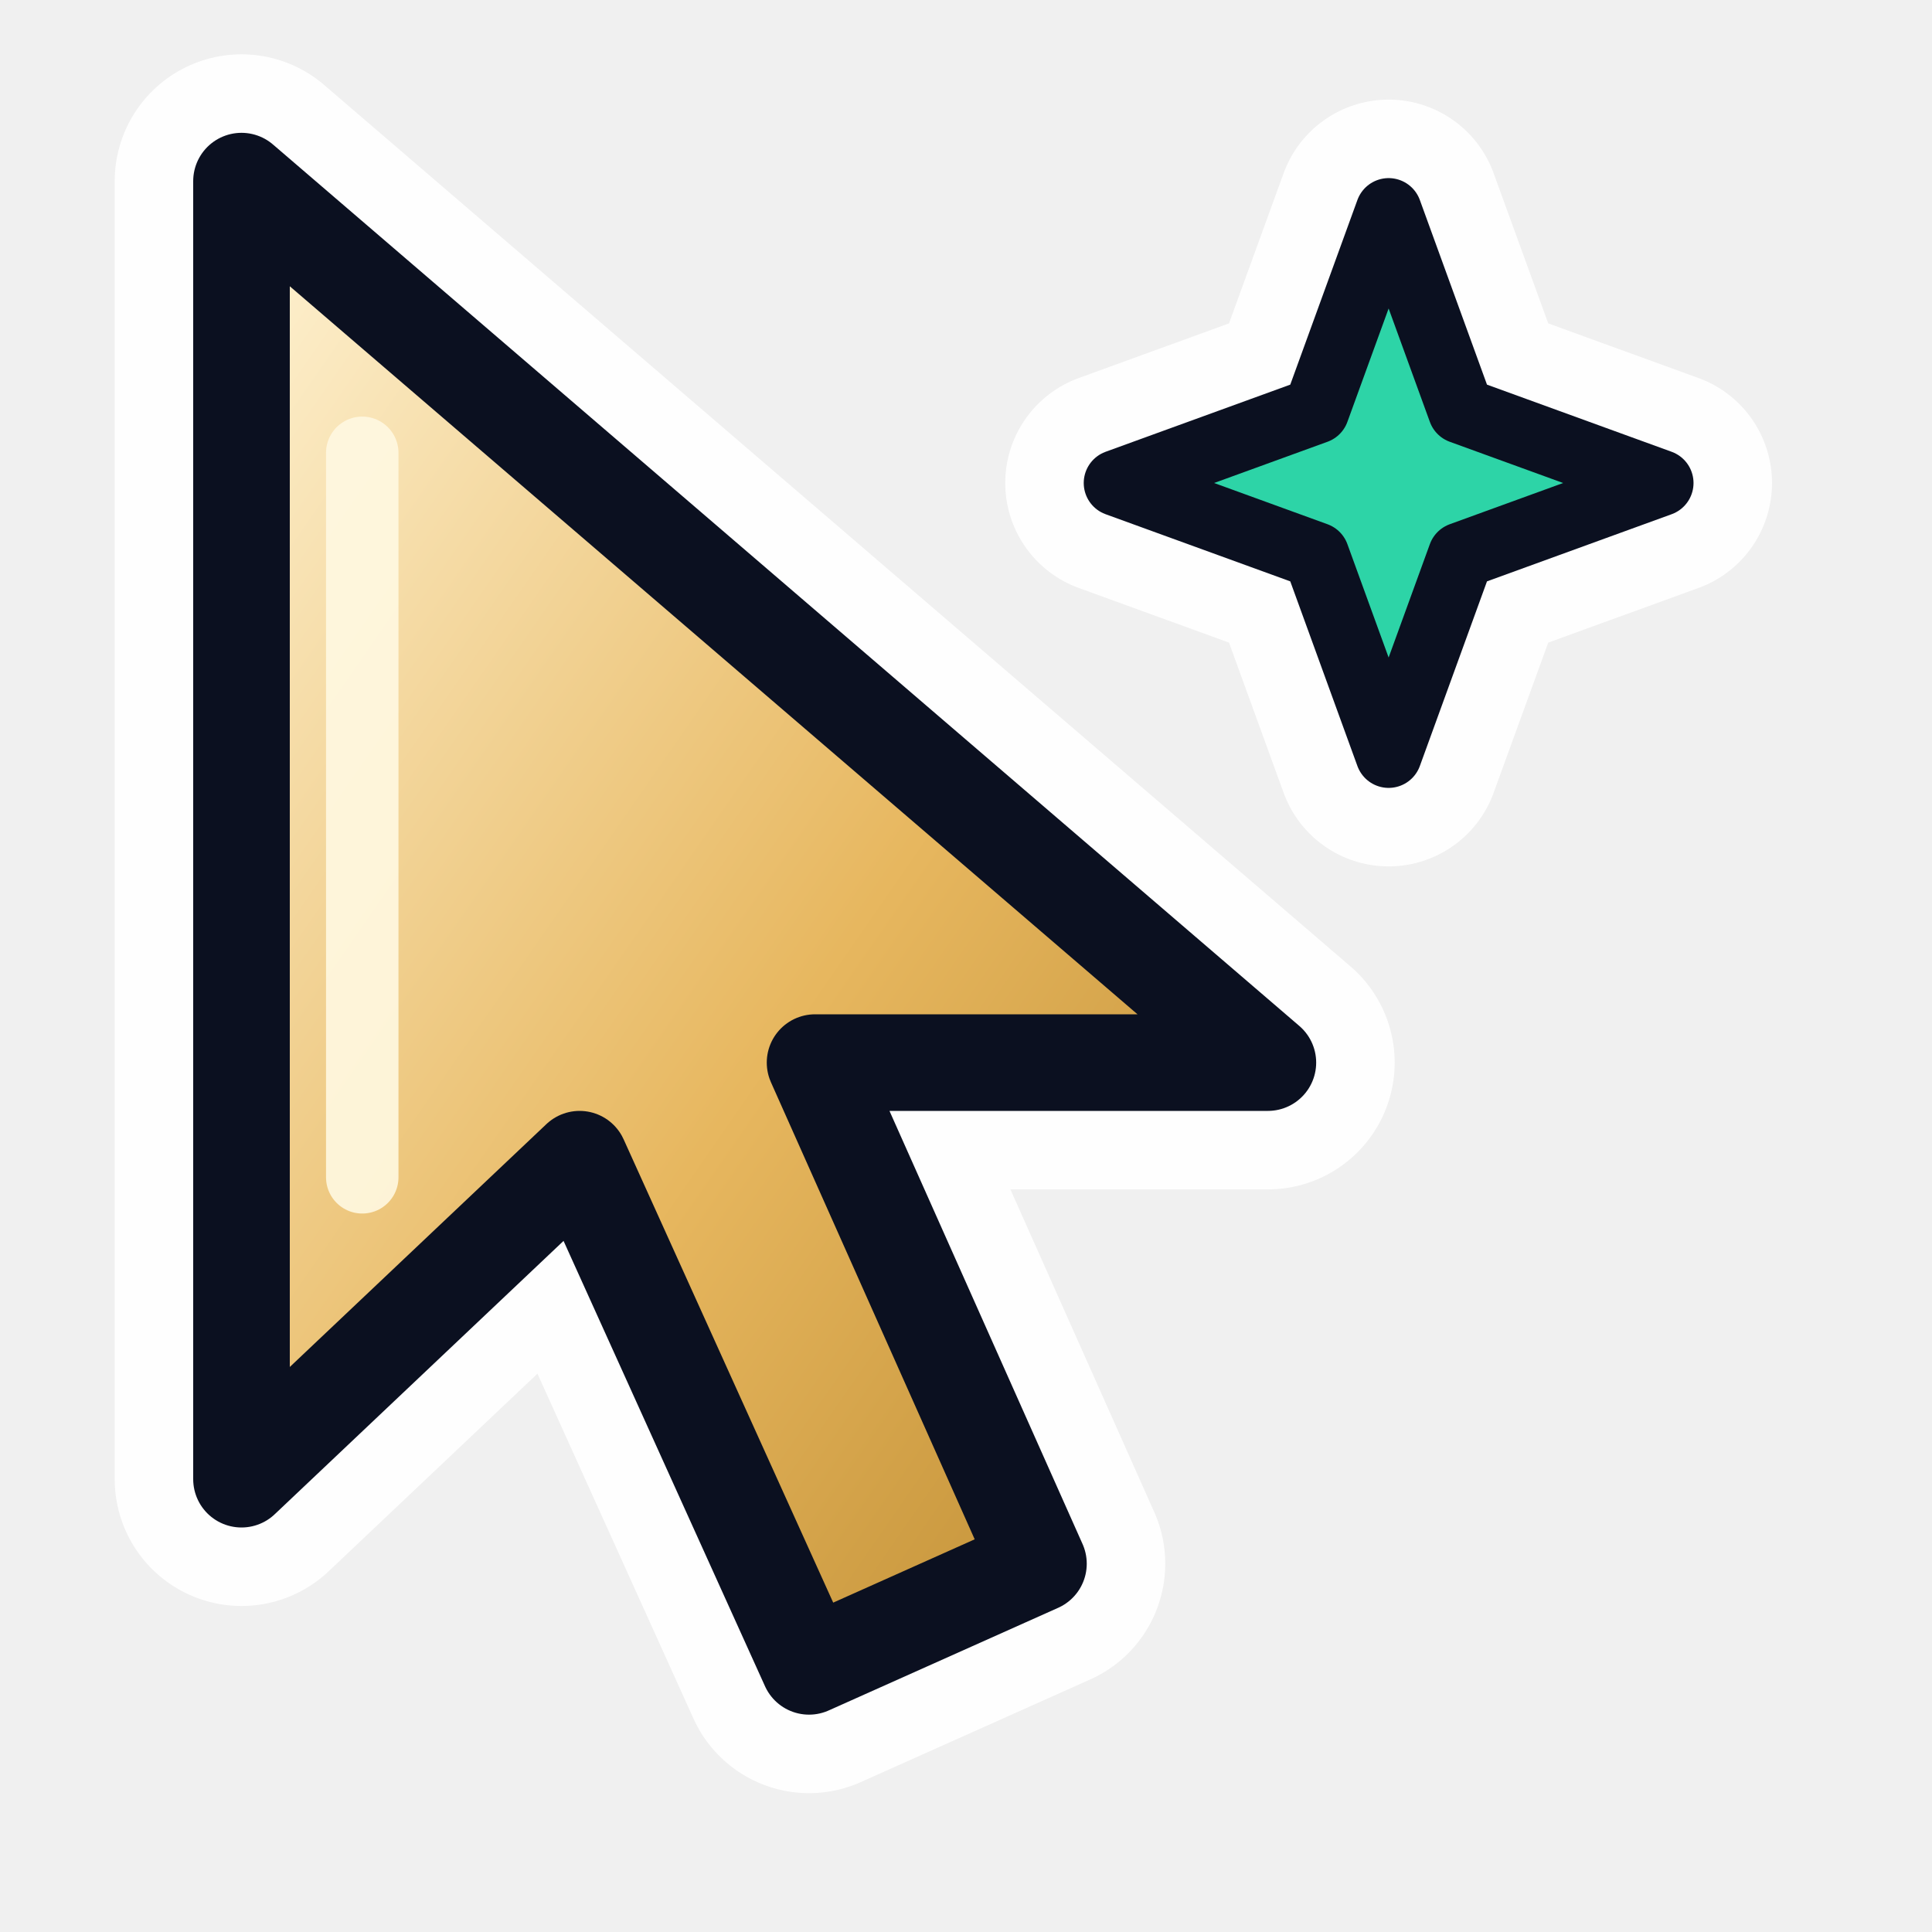
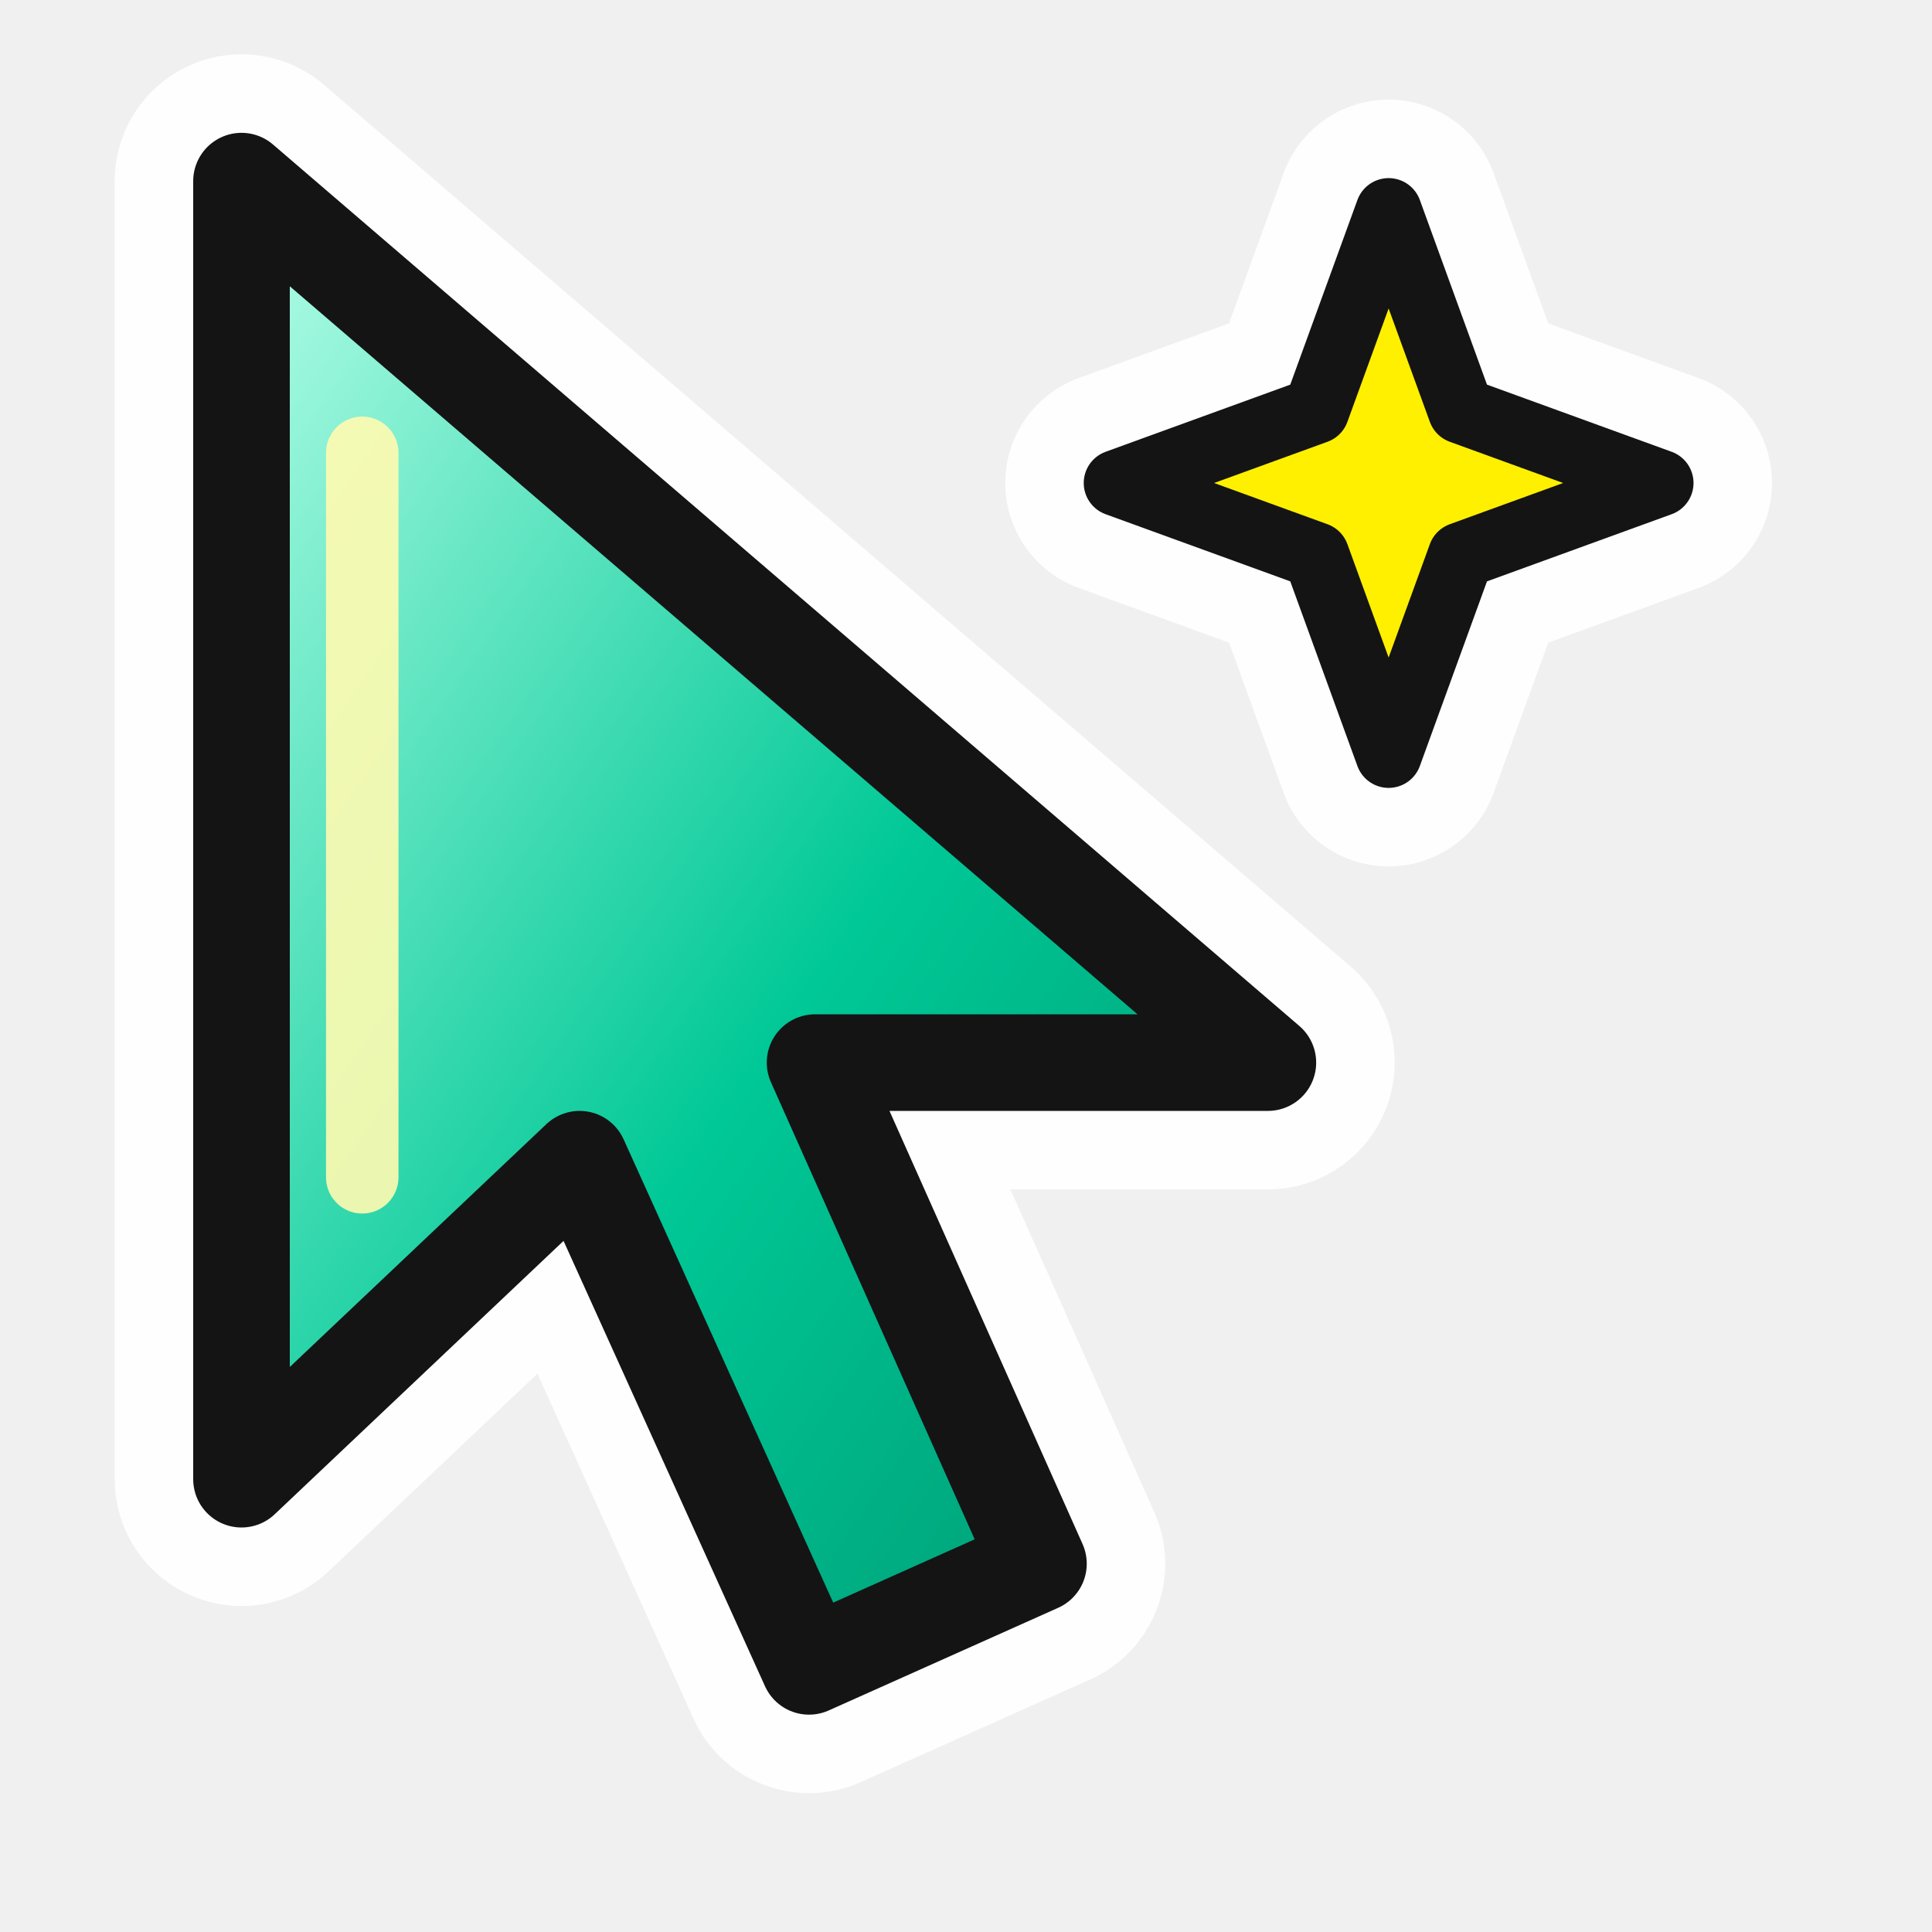
<svg xmlns="http://www.w3.org/2000/svg" width="32" height="32" viewBox="0 0 32 32">
  <defs>
    <linearGradient id="j" x1="0" y1="0" x2="1" y2="1">
-       <stop offset="0" stop-color="#eafff8" />
-       <stop offset=".55" stop-color="#2dd4a7" />
-       <stop offset="1" stop-color="#0e9f7a" />
+       <stop offset="0" stop-color="#fffbb0" />
+       <stop offset=".55" stop-color="#fff000" />
+       <stop offset="1" stop-color="#d4c600" />
    </linearGradient>
    <linearGradient id="g" x1="0" y1="0" x2="1" y2="1">
-       <stop offset="0" stop-color="#fff4d6" />
-       <stop offset=".55" stop-color="#e7b75f" />
-       <stop offset="1" stop-color="#b8862b" />
+       <stop offset="0" stop-color="#b8ffe9" />
+       <stop offset=".55" stop-color="#00c896" />
+       <stop offset="1" stop-color="#00936e" />
    </linearGradient>
  </defs>
  <g opacity=".95">
    <path d="M4 3 L4 24.5 L9.6 19.2 L13.4 27.6 L17.2 25.9 L13.5 17.6 L21 17.6 Z" fill="#fff" stroke="#fff" stroke-width="4.2" stroke-linejoin="round" />
    <path d="M6 7.5 L6 19.5" stroke="#fff" stroke-width="3.8" stroke-linecap="round" opacity=".9" />
    <path d="M23 3.5 L24.2 6.8 L27.5 8 L24.2 9.2 L23 12.5 L21.8 9.2 L18.5 8 L21.8 6.8 Z" fill="#fff" stroke="#fff" stroke-width="3.7" stroke-linejoin="round" />
  </g>
-   <path d="M4 3 L4 24.5 L9.6 19.2 L13.4 27.6 L17.2 25.9 L13.5 17.6 L21 17.6 Z" fill="url(#g)" stroke="#0b1020" stroke-width="1.6" stroke-linejoin="round" />
-   <path d="M6 7.5 L6 19.5" stroke="#fff8e1" stroke-width="1.2" stroke-linecap="round" opacity=".9" />
-   <path d="M23 3.5 L24.2 6.8 L27.5 8 L24.2 9.2 L23 12.5 L21.8 9.2 L18.5 8 L21.8 6.8 Z" fill="#2dd4a7" stroke="#0b1020" stroke-width="1.1" stroke-linejoin="round" />
+   <path d="M4 3 L4 24.5 L9.6 19.2 L13.4 27.6 L17.2 25.9 L13.5 17.6 L21 17.6 Z" fill="url(#g)" stroke="#141414" stroke-width="1.6" stroke-linejoin="round" />
+   <path d="M6 7.5 L6 19.5" stroke="#fffbb0" stroke-width="1.2" stroke-linecap="round" opacity=".9" />
+   <path d="M23 3.5 L24.2 6.8 L27.5 8 L24.2 9.2 L23 12.5 L21.8 9.2 L18.5 8 L21.8 6.8 Z" fill="#fff000" stroke="#141414" stroke-width="1.1" stroke-linejoin="round" />
</svg>
